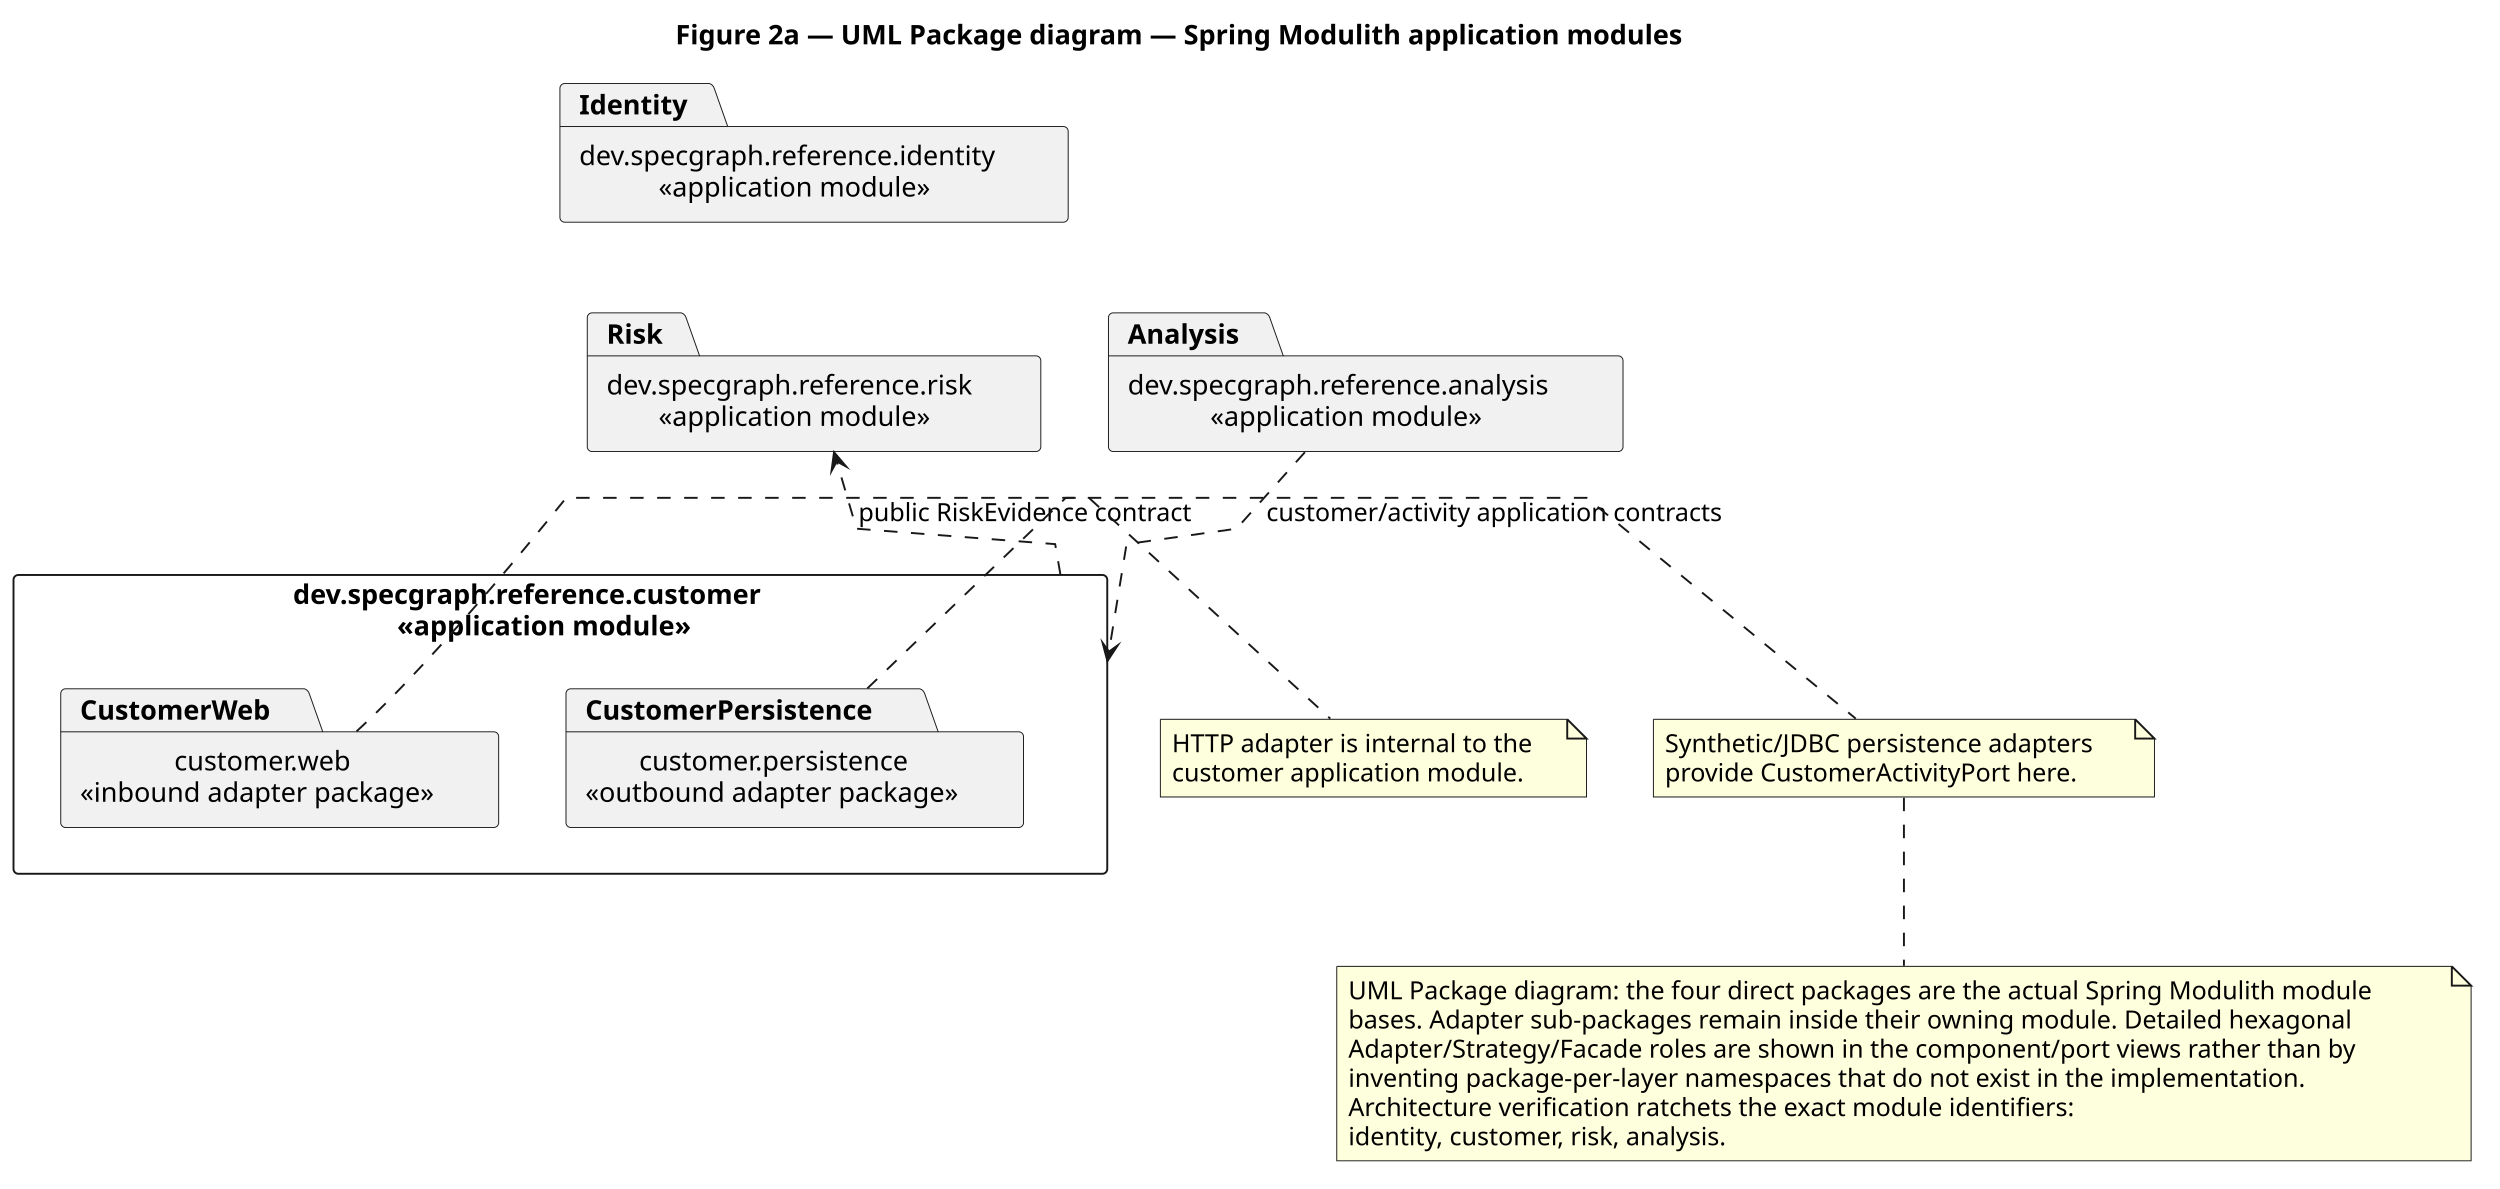
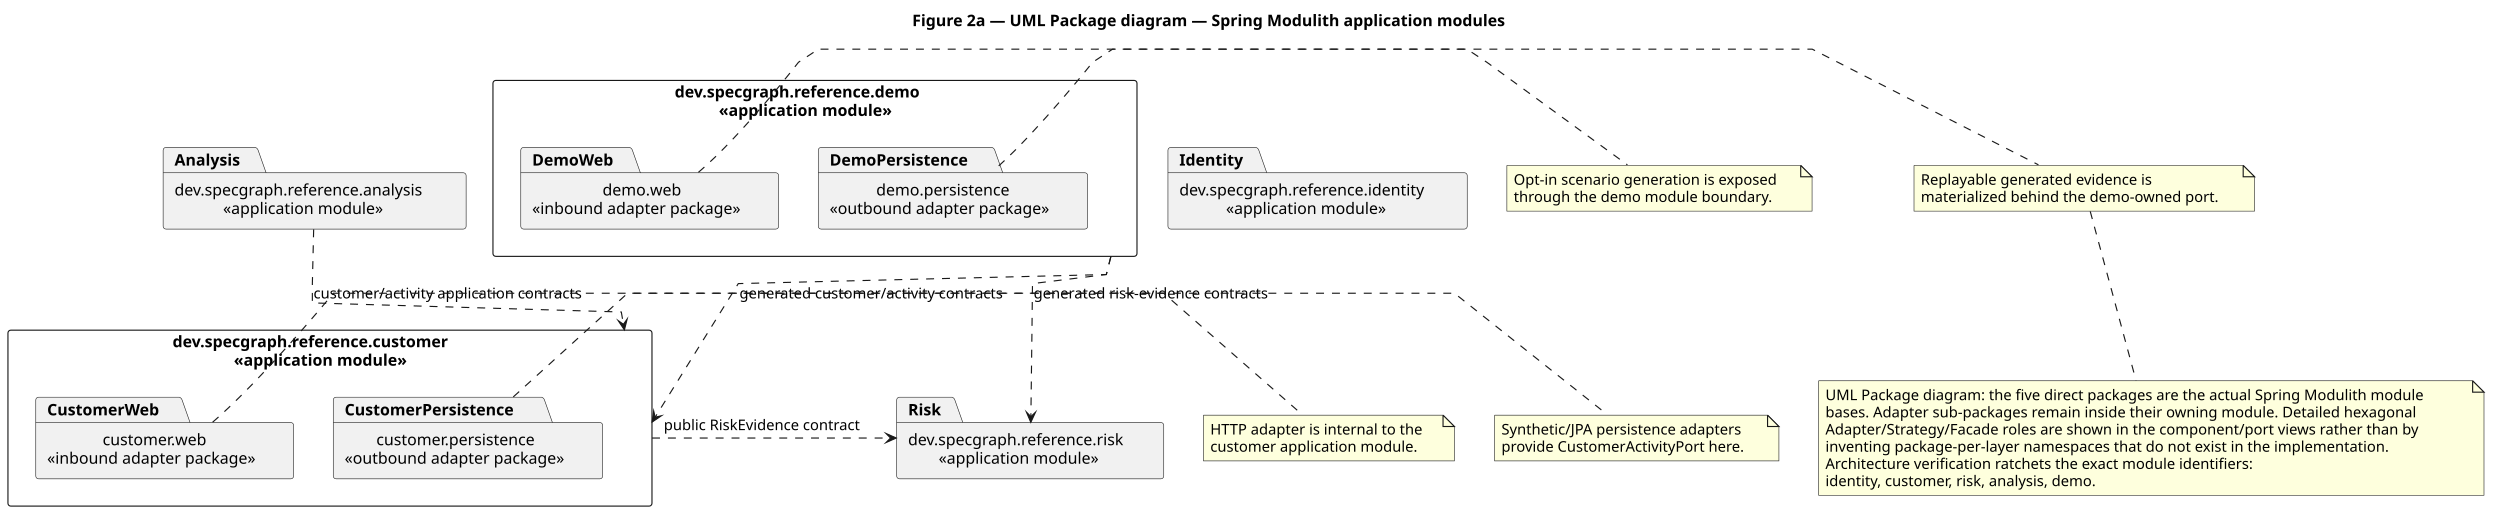
- <svg xmlns="http://www.w3.org/2000/svg" contentStyleType="text/css" data-diagram-type="DESCRIPTION" height="616px" preserveAspectRatio="none" style="width:1296px;height:616px;background:#FFFFFF;" version="1.1" viewBox="0 0 1296 616" width="1296px" zoomAndPan="magnify">
+ <svg xmlns="http://www.w3.org/2000/svg" contentStyleType="text/css" data-diagram-type="DESCRIPTION" height="459px" preserveAspectRatio="none" style="width:2201px;height:459px;background:#FFFFFF;" version="1.1" viewBox="0 0 2201 459" width="2201px" zoomAndPan="magnify">
  <defs />
  <g>
    <g class="title" data-source-line="1">
-       <text fill="#000000" font-family="sans-serif" font-size="14" font-weight="700" lengthAdjust="spacing" textLength="588.731" x="350.146" y="22.995">Figure 2a — UML Package diagram — Spring Modulith application modules</text>
+       <text fill="#000000" font-family="sans-serif" font-size="14" font-weight="700" lengthAdjust="spacing" textLength="588.731" x="803.088" y="22.995">Figure 2a — UML Package diagram — Spring Modulith application modules</text>
    </g>
    <g class="cluster" data-qualified-name="Customer" data-source-line="10" id="ent0003">
-       <rect fill="none" height="154.89" rx="2.5" ry="2.5" style="stroke:#181818;stroke-width:1;" width="567" x="7" y="298.077" />
-       <text fill="#000000" font-family="sans-serif" font-size="14" font-weight="700" lengthAdjust="spacing" textLength="277.149" x="151.925" y="313.072">dev.specgraph.reference.customer</text>
-       <text fill="#000000" font-family="sans-serif" font-size="14" font-weight="700" lengthAdjust="spacing" textLength="169.36" x="205.82" y="329.369">«application module»</text>
+       <rect fill="none" height="154.89" rx="2.5" ry="2.5" style="stroke:#181818;stroke-width:1;" width="567" x="7" y="290.687" />
+       <text fill="#000000" font-family="sans-serif" font-size="14" font-weight="700" lengthAdjust="spacing" textLength="277.149" x="151.925" y="305.682">dev.specgraph.reference.customer</text>
+       <text fill="#000000" font-family="sans-serif" font-size="14" font-weight="700" lengthAdjust="spacing" textLength="169.36" x="205.82" y="321.979">«application module»</text>
+     </g>
+     <g class="cluster" data-qualified-name="Demo" data-source-line="15" id="ent0007">
+       <rect fill="none" height="154.89" rx="2.5" ry="2.5" style="stroke:#181818;stroke-width:1;" width="567" x="434" y="70.797" />
+       <text fill="#000000" font-family="sans-serif" font-size="14" font-weight="700" lengthAdjust="spacing" textLength="246.976" x="594.012" y="85.792">dev.specgraph.reference.demo</text>
+       <text fill="#000000" font-family="sans-serif" font-size="14" font-weight="700" lengthAdjust="spacing" textLength="169.36" x="632.82" y="102.089">«application module»</text>
    </g>
    <g class="entity" data-qualified-name="Customer.CustomerWeb" data-source-line="11" id="ent0004">
-       <path d="M33.99,357.077 L157.821,357.077 A3.75,3.75 0 0 1 160.321,359.577 L167.321,379.374 L256.009,379.374 A2.5,2.5 0 0 1 258.509,381.874 L258.509,426.467 A2.5,2.5 0 0 1 256.009,428.967 L33.99,428.967 A2.5,2.5 0 0 1 31.49,426.467 L31.49,359.577 A2.5,2.5 0 0 1 33.99,357.077" fill="#F1F1F1" style="stroke:#181818;stroke-width:0.5;" />
-       <line style="stroke:#181818;stroke-width:0.5;" x1="31.49" x2="167.321" y1="379.374" y2="379.374" />
-       <text fill="#000000" font-family="sans-serif" font-size="14" font-weight="700" lengthAdjust="spacing" textLength="110.831" x="41.49" y="373.072">CustomerWeb</text>
-       <text fill="#000000" font-family="sans-serif" font-size="14" lengthAdjust="spacing" textLength="99.326" x="90.336" y="399.369">customer.web</text>
-       <text fill="#000000" font-family="sans-serif" font-size="14" lengthAdjust="spacing" textLength="197.019" x="41.49" y="415.666">«inbound adapter package»</text>
+       <path d="M33.99,349.687 L157.821,349.687 A3.75,3.75 0 0 1 160.321,352.187 L167.321,371.984 L256.009,371.984 A2.5,2.5 0 0 1 258.509,374.484 L258.509,419.077 A2.5,2.5 0 0 1 256.009,421.577 L33.99,421.577 A2.5,2.5 0 0 1 31.49,419.077 L31.49,352.187 A2.5,2.5 0 0 1 33.99,349.687" fill="#F1F1F1" style="stroke:#181818;stroke-width:0.5;" />
+       <line style="stroke:#181818;stroke-width:0.5;" x1="31.49" x2="167.321" y1="371.984" y2="371.984" />
+       <text fill="#000000" font-family="sans-serif" font-size="14" font-weight="700" lengthAdjust="spacing" textLength="110.831" x="41.49" y="365.682">CustomerWeb</text>
+       <text fill="#000000" font-family="sans-serif" font-size="14" lengthAdjust="spacing" textLength="99.326" x="90.336" y="391.979">customer.web</text>
+       <text fill="#000000" font-family="sans-serif" font-size="14" lengthAdjust="spacing" textLength="197.019" x="41.49" y="408.276">«inbound adapter package»</text>
    </g>
    <g class="entity" data-qualified-name="Customer.CustomerPersistence" data-source-line="12" id="ent0005">
-       <path d="M295.91,357.077 L476.855,357.077 A3.75,3.75 0 0 1 479.355,359.577 L486.355,379.374 L528.094,379.374 A2.5,2.5 0 0 1 530.594,381.874 L530.594,426.467 A2.5,2.5 0 0 1 528.094,428.967 L295.91,428.967 A2.5,2.5 0 0 1 293.41,426.467 L293.41,359.577 A2.5,2.5 0 0 1 295.91,357.077" fill="#F1F1F1" style="stroke:#181818;stroke-width:0.5;" />
-       <line style="stroke:#181818;stroke-width:0.5;" x1="293.41" x2="486.355" y1="379.374" y2="379.374" />
-       <text fill="#000000" font-family="sans-serif" font-size="14" font-weight="700" lengthAdjust="spacing" textLength="167.945" x="303.41" y="373.072">CustomerPersistence</text>
-       <text fill="#000000" font-family="sans-serif" font-size="14" lengthAdjust="spacing" textLength="151.395" x="331.304" y="399.369">customer.persistence</text>
-       <text fill="#000000" font-family="sans-serif" font-size="14" lengthAdjust="spacing" textLength="207.184" x="303.41" y="415.666">«outbound adapter package»</text>
+       <path d="M295.91,349.687 L476.855,349.687 A3.75,3.75 0 0 1 479.355,352.187 L486.355,371.984 L528.094,371.984 A2.5,2.5 0 0 1 530.594,374.484 L530.594,419.077 A2.5,2.5 0 0 1 528.094,421.577 L295.91,421.577 A2.5,2.5 0 0 1 293.41,419.077 L293.41,352.187 A2.5,2.5 0 0 1 295.91,349.687" fill="#F1F1F1" style="stroke:#181818;stroke-width:0.5;" />
+       <line style="stroke:#181818;stroke-width:0.5;" x1="293.41" x2="486.355" y1="371.984" y2="371.984" />
+       <text fill="#000000" font-family="sans-serif" font-size="14" font-weight="700" lengthAdjust="spacing" textLength="167.945" x="303.41" y="365.682">CustomerPersistence</text>
+       <text fill="#000000" font-family="sans-serif" font-size="14" lengthAdjust="spacing" textLength="151.395" x="331.304" y="391.979">customer.persistence</text>
+       <text fill="#000000" font-family="sans-serif" font-size="14" lengthAdjust="spacing" textLength="207.184" x="303.41" y="408.276">«outbound adapter package»</text>
+     </g>
+     <g class="entity" data-qualified-name="Demo.DemoWeb" data-source-line="16" id="ent0008">
+       <path d="M460.99,129.797 L554.271,129.797 A3.75,3.75 0 0 1 556.771,132.297 L563.771,152.094 L683.009,152.094 A2.5,2.5 0 0 1 685.509,154.594 L685.509,199.188 A2.5,2.5 0 0 1 683.009,201.688 L460.99,201.688 A2.5,2.5 0 0 1 458.49,199.188 L458.49,132.297 A2.5,2.5 0 0 1 460.99,129.797" fill="#F1F1F1" style="stroke:#181818;stroke-width:0.5;" />
+       <line style="stroke:#181818;stroke-width:0.5;" x1="458.49" x2="563.771" y1="152.094" y2="152.094" />
+       <text fill="#000000" font-family="sans-serif" font-size="14" font-weight="700" lengthAdjust="spacing" textLength="80.281" x="468.49" y="145.792">DemoWeb</text>
+       <text fill="#000000" font-family="sans-serif" font-size="14" lengthAdjust="spacing" textLength="73.103" x="530.447" y="172.089">demo.web</text>
+       <text fill="#000000" font-family="sans-serif" font-size="14" lengthAdjust="spacing" textLength="197.019" x="468.49" y="188.386">«inbound adapter package»</text>
+     </g>
+     <g class="entity" data-qualified-name="Demo.DemoPersistence" data-source-line="17" id="ent0009">
+       <path d="M722.91,129.797 L873.306,129.797 A3.75,3.75 0 0 1 875.806,132.297 L882.806,152.094 L955.094,152.094 A2.5,2.5 0 0 1 957.594,154.594 L957.594,199.188 A2.5,2.5 0 0 1 955.094,201.688 L722.91,201.688 A2.5,2.5 0 0 1 720.41,199.188 L720.41,132.297 A2.5,2.5 0 0 1 722.91,129.797" fill="#F1F1F1" style="stroke:#181818;stroke-width:0.5;" />
+       <line style="stroke:#181818;stroke-width:0.5;" x1="720.41" x2="882.806" y1="152.094" y2="152.094" />
+       <text fill="#000000" font-family="sans-serif" font-size="14" font-weight="700" lengthAdjust="spacing" textLength="137.395" x="730.41" y="145.792">DemoPersistence</text>
+       <text fill="#000000" font-family="sans-serif" font-size="14" lengthAdjust="spacing" textLength="125.173" x="771.415" y="172.089">demo.persistence</text>
+       <text fill="#000000" font-family="sans-serif" font-size="14" lengthAdjust="spacing" textLength="207.184" x="730.41" y="188.386">«outbound adapter package»</text>
    </g>
    <g class="entity" data-qualified-name="Identity" data-source-line="8" id="ent0001">
-       <path d="M292.76,43.297 L367.762,43.297 A3.75,3.75 0 0 1 370.262,45.797 L377.262,65.594 L551.248,65.594 A2.5,2.5 0 0 1 553.748,68.094 L553.748,112.688 A2.5,2.5 0 0 1 551.248,115.188 L292.76,115.188 A2.5,2.5 0 0 1 290.26,112.688 L290.26,45.797 A2.5,2.5 0 0 1 292.76,43.297" fill="#F1F1F1" style="stroke:#181818;stroke-width:0.5;" />
-       <line style="stroke:#181818;stroke-width:0.5;" x1="290.26" x2="377.262" y1="65.594" y2="65.594" />
-       <text fill="#000000" font-family="sans-serif" font-size="14" font-weight="700" lengthAdjust="spacing" textLength="62.002" x="300.26" y="59.292">Identity</text>
-       <text fill="#000000" font-family="sans-serif" font-size="14" lengthAdjust="spacing" textLength="233.488" x="300.26" y="85.589">dev.specgraph.reference.identity</text>
-       <text fill="#000000" font-family="sans-serif" font-size="14" lengthAdjust="spacing" textLength="151.273" x="341.368" y="101.886">«application module»</text>
+       <path d="M1030.76,129.797 L1105.762,129.797 A3.75,3.75 0 0 1 1108.262,132.297 L1115.262,152.094 L1289.248,152.094 A2.5,2.5 0 0 1 1291.748,154.594 L1291.748,199.188 A2.5,2.5 0 0 1 1289.248,201.688 L1030.76,201.688 A2.5,2.5 0 0 1 1028.26,199.188 L1028.26,132.297 A2.5,2.5 0 0 1 1030.76,129.797" fill="#F1F1F1" style="stroke:#181818;stroke-width:0.5;" />
+       <line style="stroke:#181818;stroke-width:0.5;" x1="1028.26" x2="1115.262" y1="152.094" y2="152.094" />
+       <text fill="#000000" font-family="sans-serif" font-size="14" font-weight="700" lengthAdjust="spacing" textLength="62.002" x="1038.26" y="145.792">Identity</text>
+       <text fill="#000000" font-family="sans-serif" font-size="14" lengthAdjust="spacing" textLength="233.488" x="1038.26" y="172.089">dev.specgraph.reference.identity</text>
+       <text fill="#000000" font-family="sans-serif" font-size="14" lengthAdjust="spacing" textLength="151.273" x="1079.368" y="188.386">«application module»</text>
    </g>
    <g class="entity" data-qualified-name="Risk" data-source-line="9" id="ent0002">
-       <path d="M306.94,162.187 L353.163,162.187 A3.75,3.75 0 0 1 355.663,164.687 L362.663,184.484 L537.059,184.484 A2.5,2.5 0 0 1 539.559,186.984 L539.559,231.577 A2.5,2.5 0 0 1 537.059,234.077 L306.94,234.077 A2.5,2.5 0 0 1 304.44,231.577 L304.44,164.687 A2.5,2.5 0 0 1 306.94,162.187" fill="#F1F1F1" style="stroke:#181818;stroke-width:0.5;" />
-       <line style="stroke:#181818;stroke-width:0.5;" x1="304.44" x2="362.663" y1="184.484" y2="184.484" />
-       <text fill="#000000" font-family="sans-serif" font-size="14" font-weight="700" lengthAdjust="spacing" textLength="33.223" x="314.44" y="178.182">Risk</text>
-       <text fill="#000000" font-family="sans-serif" font-size="14" lengthAdjust="spacing" textLength="205.119" x="314.44" y="204.479">dev.specgraph.reference.risk</text>
-       <text fill="#000000" font-family="sans-serif" font-size="14" lengthAdjust="spacing" textLength="151.273" x="341.363" y="220.776">«application module»</text>
+       <path d="M791.94,349.687 L838.163,349.687 A3.75,3.75 0 0 1 840.663,352.187 L847.663,371.984 L1022.059,371.984 A2.5,2.5 0 0 1 1024.559,374.484 L1024.559,419.077 A2.5,2.5 0 0 1 1022.059,421.577 L791.94,421.577 A2.5,2.5 0 0 1 789.44,419.077 L789.44,352.187 A2.5,2.5 0 0 1 791.94,349.687" fill="#F1F1F1" style="stroke:#181818;stroke-width:0.5;" />
+       <line style="stroke:#181818;stroke-width:0.5;" x1="789.44" x2="847.663" y1="371.984" y2="371.984" />
+       <text fill="#000000" font-family="sans-serif" font-size="14" font-weight="700" lengthAdjust="spacing" textLength="33.223" x="799.44" y="365.682">Risk</text>
+       <text fill="#000000" font-family="sans-serif" font-size="14" lengthAdjust="spacing" textLength="205.119" x="799.44" y="391.979">dev.specgraph.reference.risk</text>
+       <text fill="#000000" font-family="sans-serif" font-size="14" lengthAdjust="spacing" textLength="151.273" x="826.363" y="408.276">«application module»</text>
    </g>
    <g class="entity" data-qualified-name="Analysis" data-source-line="14" id="ent0006">
-       <path d="M577.12,162.187 L655.759,162.187 A3.75,3.75 0 0 1 658.259,164.687 L665.259,184.484 L838.876,184.484 A2.5,2.5 0 0 1 841.376,186.984 L841.376,231.577 A2.5,2.5 0 0 1 838.876,234.077 L577.12,234.077 A2.5,2.5 0 0 1 574.62,231.577 L574.62,164.687 A2.5,2.5 0 0 1 577.12,162.187" fill="#F1F1F1" style="stroke:#181818;stroke-width:0.5;" />
-       <line style="stroke:#181818;stroke-width:0.5;" x1="574.62" x2="665.259" y1="184.484" y2="184.484" />
-       <text fill="#000000" font-family="sans-serif" font-size="14" font-weight="700" lengthAdjust="spacing" textLength="65.639" x="584.62" y="178.182">Analysis</text>
-       <text fill="#000000" font-family="sans-serif" font-size="14" lengthAdjust="spacing" textLength="236.756" x="584.62" y="204.479">dev.specgraph.reference.analysis</text>
-       <text fill="#000000" font-family="sans-serif" font-size="14" lengthAdjust="spacing" textLength="151.273" x="627.362" y="220.776">«application module»</text>
+       <path d="M146.12,129.797 L224.759,129.797 A3.75,3.75 0 0 1 227.259,132.297 L234.259,152.094 L407.876,152.094 A2.5,2.5 0 0 1 410.376,154.594 L410.376,199.188 A2.5,2.5 0 0 1 407.876,201.688 L146.12,201.688 A2.5,2.5 0 0 1 143.62,199.188 L143.62,132.297 A2.5,2.5 0 0 1 146.12,129.797" fill="#F1F1F1" style="stroke:#181818;stroke-width:0.5;" />
+       <line style="stroke:#181818;stroke-width:0.5;" x1="143.62" x2="234.259" y1="152.094" y2="152.094" />
+       <text fill="#000000" font-family="sans-serif" font-size="14" font-weight="700" lengthAdjust="spacing" textLength="65.639" x="153.62" y="145.792">Analysis</text>
+       <text fill="#000000" font-family="sans-serif" font-size="14" lengthAdjust="spacing" textLength="236.756" x="153.62" y="172.089">dev.specgraph.reference.analysis</text>
+       <text fill="#000000" font-family="sans-serif" font-size="14" lengthAdjust="spacing" textLength="151.273" x="196.362" y="188.386">«application module»</text>
    </g>
-     <g class="entity" data-qualified-name="GMN12" data-source-line="24" id="ent0013">
-       <path d="M601.54,372.887 L601.54,413.152 L822.453,413.152 L822.453,382.887 L812.453,372.887 L601.54,372.887" fill="#FEFFDD" style="stroke:#181818;stroke-width:0.5;" />
-       <path d="M812.453,372.887 L812.453,382.887 L822.453,382.887 L812.453,372.887" fill="#FEFFDD" style="stroke:#181818;stroke-width:1;" />
-       <text fill="#000000" font-family="sans-serif" font-size="13" lengthAdjust="spacing" textLength="199.913" x="607.54" y="389.954">HTTP adapter is internal to the</text>
-       <text fill="#000000" font-family="sans-serif" font-size="13" lengthAdjust="spacing" textLength="194.042" x="607.54" y="405.087">customer application module.</text>
+     <g class="entity" data-qualified-name="GMN18" data-source-line="31" id="ent0019">
+       <path d="M1059.54,365.497 L1059.54,405.762 L1280.453,405.762 L1280.453,375.497 L1270.453,365.497 L1059.54,365.497" fill="#FEFFDD" style="stroke:#181818;stroke-width:0.5;" />
+       <path d="M1270.453,365.497 L1270.453,375.497 L1280.453,375.497 L1270.453,365.497" fill="#FEFFDD" style="stroke:#181818;stroke-width:1;" />
+       <text fill="#000000" font-family="sans-serif" font-size="13" lengthAdjust="spacing" textLength="199.913" x="1065.54" y="382.564">HTTP adapter is internal to the</text>
+       <text fill="#000000" font-family="sans-serif" font-size="13" lengthAdjust="spacing" textLength="194.042" x="1065.54" y="397.697">customer application module.</text>
    </g>
-     <g class="entity" data-qualified-name="GMN15" data-source-line="29" id="ent0016">
-       <path d="M857.13,372.887 L857.13,413.152 L1116.872,413.152 L1116.872,382.887 L1106.872,372.887 L857.13,372.887" fill="#FEFFDD" style="stroke:#181818;stroke-width:0.5;" />
-       <path d="M1106.872,372.887 L1106.872,382.887 L1116.872,382.887 L1106.872,372.887" fill="#FEFFDD" style="stroke:#181818;stroke-width:1;" />
-       <text fill="#000000" font-family="sans-serif" font-size="13" lengthAdjust="spacing" textLength="238.742" x="863.13" y="389.954">Synthetic/JDBC persistence adapters</text>
-       <text fill="#000000" font-family="sans-serif" font-size="13" lengthAdjust="spacing" textLength="229.309" x="863.13" y="405.087">provide CustomerActivityPort here.</text>
+     <g class="entity" data-qualified-name="GMN21" data-source-line="36" id="ent0022">
+       <path d="M1315.85,365.497 L1315.85,405.762 L1566.159,405.762 L1566.159,375.497 L1556.159,365.497 L1315.85,365.497" fill="#FEFFDD" style="stroke:#181818;stroke-width:0.5;" />
+       <path d="M1556.159,365.497 L1556.159,375.497 L1566.159,375.497 L1556.159,365.497" fill="#FEFFDD" style="stroke:#181818;stroke-width:1;" />
+       <text fill="#000000" font-family="sans-serif" font-size="13" lengthAdjust="spacing" textLength="227.468" x="1321.85" y="382.564">Synthetic/JPA persistence adapters</text>
+       <text fill="#000000" font-family="sans-serif" font-size="13" lengthAdjust="spacing" textLength="229.309" x="1321.85" y="397.697">provide CustomerActivityPort here.</text>
    </g>
-     <g class="entity" data-qualified-name="GMN18" data-source-line="34" id="ent0019">
-       <path d="M692.98,500.967 L692.98,601.764 L1281.023,601.764 L1281.023,510.967 L1271.023,500.967 L692.98,500.967" fill="#FEFFDD" style="stroke:#181818;stroke-width:0.5;" />
-       <path d="M1271.023,500.967 L1271.023,510.967 L1281.023,510.967 L1271.023,500.967" fill="#FEFFDD" style="stroke:#181818;stroke-width:1;" />
-       <text fill="#000000" font-family="sans-serif" font-size="13" lengthAdjust="spacing" textLength="567.043" x="698.98" y="518.034">UML Package diagram: the four direct packages are the actual Spring Modulith module</text>
-       <text fill="#000000" font-family="sans-serif" font-size="13" lengthAdjust="spacing" textLength="557.572" x="698.98" y="533.167">bases. Adapter sub-packages remain inside their owning module. Detailed hexagonal</text>
-       <text fill="#000000" font-family="sans-serif" font-size="13" lengthAdjust="spacing" textLength="559.165" x="698.98" y="548.299">Adapter/Strategy/Facade roles are shown in the component/port views rather than by</text>
-       <text fill="#000000" font-family="sans-serif" font-size="13" lengthAdjust="spacing" textLength="534.041" x="698.98" y="563.432">inventing package-per-layer namespaces that do not exist in the implementation.</text>
-       <text fill="#000000" font-family="sans-serif" font-size="13" lengthAdjust="spacing" textLength="406.916" x="698.98" y="578.565">Architecture verification ratchets the exact module identifiers:</text>
-       <text fill="#000000" font-family="sans-serif" font-size="13" lengthAdjust="spacing" textLength="215.636" x="698.98" y="593.698">identity, customer, risk, analysis.</text>
+     <g class="entity" data-qualified-name="GMN24" data-source-line="41" id="ent0025">
+       <path d="M1326.65,145.607 L1326.65,185.873 L1595.342,185.873 L1595.342,155.607 L1585.342,145.607 L1326.65,145.607" fill="#FEFFDD" style="stroke:#181818;stroke-width:0.5;" />
+       <path d="M1585.342,145.607 L1585.342,155.607 L1595.342,155.607 L1585.342,145.607" fill="#FEFFDD" style="stroke:#181818;stroke-width:1;" />
+       <text fill="#000000" font-family="sans-serif" font-size="13" lengthAdjust="spacing" textLength="247.692" x="1332.65" y="162.674">Opt-in scenario generation is exposed</text>
+       <text fill="#000000" font-family="sans-serif" font-size="13" lengthAdjust="spacing" textLength="240.887" x="1332.65" y="177.807">through the demo module boundary.</text>
    </g>
-     <g class="link" data-entity-1="ent0003" data-entity-2="ent0002" data-link-type="dependency" data-source-line="20" id="lnk10">
-       <path d="M549.725,297.844 C549.672,297.538 549.619,297.234 549.567,296.934 C549.464,296.333 549.362,295.747 549.264,295.176 C549.066,294.033 548.879,292.949 548.703,291.931 C548.351,289.895 548.044,288.121 547.792,286.661 C547.288,283.742 547,282.077 547,282.077 C547,282.077 444,274.077 444,274.077 C444,274.077 439.467,258.645 433.767,239.215" fill="none" id="Customer-to-Risk" style="stroke:#181818;stroke-width:1;stroke-dasharray:7,7;" />
-       <polygon fill="#181818" points="432.36,234.417,431.055,244.179,433.767,239.215,438.732,241.927,432.36,234.417" style="stroke:#181818;stroke-width:1;stroke-linejoin:miter;stroke-miterlimit:10;" />
-       <text fill="#000000" font-family="sans-serif" font-size="13" lengthAdjust="spacing" textLength="187.472" x="445" y="270.144">public RiskEvidence contract</text>
+     <g class="entity" data-qualified-name="GMN27" data-source-line="46" id="ent0028">
+       <path d="M1685.09,145.607 L1685.09,185.873 L1984.905,185.873 L1984.905,155.607 L1974.905,145.607 L1685.09,145.607" fill="#FEFFDD" style="stroke:#181818;stroke-width:0.5;" />
+       <path d="M1974.905,145.607 L1974.905,155.607 L1984.905,155.607 L1974.905,145.607" fill="#FEFFDD" style="stroke:#181818;stroke-width:1;" />
+       <text fill="#000000" font-family="sans-serif" font-size="13" lengthAdjust="spacing" textLength="221.248" x="1691.09" y="162.674">Replayable generated evidence is</text>
+       <text fill="#000000" font-family="sans-serif" font-size="13" lengthAdjust="spacing" textLength="278.815" x="1691.09" y="177.807">materialized behind the demo-owned port.</text>
    </g>
-     <g class="link" data-entity-1="ent0006" data-entity-2="ent0003" data-link-type="dependency" data-source-line="21" id="lnk11">
-       <path d="M676.46,234.417 C659.08,253.847 641,274.077 641,274.077 C641,274.077 584,282.077 584,282.077 C584,282.077 579.64,308.712 575.211,335.763 C574.934,337.454 574.657,339.146 574.381,340.834 C574.312,341.256 574.243,341.677 574.174,342.098 C574.14,342.309 574.913,337.585 574.879,337.796" fill="none" id="Analysis-to-Customer" style="stroke:#181818;stroke-width:1;stroke-dasharray:7,7;" />
-       <polygon fill="#181818" points="574.071,342.73,579.472,334.494,574.879,337.796,571.577,333.202,574.071,342.73" style="stroke:#181818;stroke-width:1;stroke-linejoin:miter;stroke-miterlimit:10;" />
-       <text fill="#000000" font-family="sans-serif" font-size="13" lengthAdjust="spacing" textLength="254.255" x="656.47" y="270.144">customer/activity application contracts</text>
+     <g class="entity" data-qualified-name="GMN30" data-source-line="51" id="ent0031">
+       <path d="M1601.1,335.237 L1601.1,436.034 L2186.908,436.034 L2186.908,345.237 L2176.908,335.237 L1601.1,335.237" fill="#FEFFDD" style="stroke:#181818;stroke-width:0.5;" />
+       <path d="M2176.908,335.237 L2176.908,345.237 L2186.908,345.237 L2176.908,335.237" fill="#FEFFDD" style="stroke:#181818;stroke-width:1;" />
+       <text fill="#000000" font-family="sans-serif" font-size="13" lengthAdjust="spacing" textLength="564.808" x="1607.1" y="352.304">UML Package diagram: the five direct packages are the actual Spring Modulith module</text>
+       <text fill="#000000" font-family="sans-serif" font-size="13" lengthAdjust="spacing" textLength="557.572" x="1607.1" y="367.437">bases. Adapter sub-packages remain inside their owning module. Detailed hexagonal</text>
+       <text fill="#000000" font-family="sans-serif" font-size="13" lengthAdjust="spacing" textLength="559.165" x="1607.1" y="382.569">Adapter/Strategy/Facade roles are shown in the component/port views rather than by</text>
+       <text fill="#000000" font-family="sans-serif" font-size="13" lengthAdjust="spacing" textLength="534.041" x="1607.1" y="397.702">inventing package-per-layer namespaces that do not exist in the implementation.</text>
+       <text fill="#000000" font-family="sans-serif" font-size="13" lengthAdjust="spacing" textLength="406.916" x="1607.1" y="412.835">Architecture verification ratchets the exact module identifiers:</text>
+       <text fill="#000000" font-family="sans-serif" font-size="13" lengthAdjust="spacing" textLength="260.768" x="1607.1" y="427.968">identity, customer, risk, analysis, demo.</text>
    </g>
-     <g class="link" data-entity-1="ent0004" data-entity-2="ent0013" data-link-type="association" data-source-line="24" id="lnk14">
-       <path d="M184.8,379.154 C228.78,339.184 293.5,258.077 293.5,258.077 C293.5,258.077 564.5,258.077 564.5,258.077 C564.5,258.077 648.34,334.777 689.6,372.527" fill="none" id="CustomerWeb-GMN12" style="stroke:#181818;stroke-width:1;stroke-dasharray:7,7;" />
+     <g class="link" data-entity-1="ent0003" data-entity-2="ent0002" data-link-type="dependency" data-source-line="25" id="lnk14">
+       <path d="M574.04,385.627 C574.298,385.627 574.561,385.627 574.829,385.627 C579.128,385.627 584.879,385.627 591.821,385.627 C605.704,385.627 624.352,385.627 645.676,385.627 C688.325,385.627 736.68,385.627 784.04,385.627" fill="none" id="Customer-to-Risk" style="stroke:#181818;stroke-width:1;stroke-dasharray:7,7;" />
+       <polygon fill="#181818" points="789.04,385.627,780.04,381.627,784.04,385.627,780.04,389.627,789.04,385.627" style="stroke:#181818;stroke-width:1;stroke-linejoin:miter;stroke-miterlimit:10;" />
+       <text fill="#000000" font-family="sans-serif" font-size="13" lengthAdjust="spacing" textLength="187.472" x="584.4" y="378.694">public RiskEvidence contract</text>
    </g>
-     <g class="link" data-entity-1="ent0005" data-entity-2="ent0016" data-link-type="association" data-source-line="29" id="lnk17">
-       <path d="M449.65,356.857 C491.27,316.887 552.5,258.077 552.5,258.077 C552.5,258.077 822.5,258.077 822.5,258.077 C822.5,258.077 916,334.777 962.02,372.527" fill="none" id="CustomerPersistence-GMN15" style="stroke:#181818;stroke-width:1;stroke-dasharray:7,7;" />
+     <g class="link" data-entity-1="ent0006" data-entity-2="ent0003" data-link-type="dependency" data-source-line="26" id="lnk15">
+       <path d="M276.15,201.917 C275.61,224.527 275,249.687 275,249.687 C275,249.687 275,266.687 275,266.687 C275,266.687 547,274.687 547,274.687 C547,274.687 547.288,276.352 547.792,279.271 C548.044,280.731 548.351,282.505 548.703,284.541 C548.879,285.559 549.066,286.643 549.264,287.786 C549.362,288.357 549.464,288.943 549.567,289.543 C549.619,289.844 548.82,285.22 548.873,285.527" fill="none" id="Analysis-to-Customer" style="stroke:#181818;stroke-width:1;stroke-dasharray:7,7;" />
+       <polygon fill="#181818" points="549.725,290.454,552.134,280.905,548.873,285.527,544.251,282.267,549.725,290.454" style="stroke:#181818;stroke-width:1;stroke-linejoin:miter;stroke-miterlimit:10;" />
+       <text fill="#000000" font-family="sans-serif" font-size="13" lengthAdjust="spacing" textLength="254.255" x="276" y="262.754">customer/activity application contracts</text>
    </g>
-     <g class="link" data-entity-1="ent0016" data-entity-2="ent0019" data-link-type="association" data-source-line="34" id="lnk20">
-       <path d="M987,413.507 C987,435.197 987,471.097 987,500.687" fill="none" id="GMN15-GMN18" style="stroke:#181818;stroke-width:1;stroke-dasharray:7,7;" />
+     <g class="link" data-entity-1="ent0007" data-entity-2="ent0003" data-link-type="dependency" data-source-line="27" id="lnk16">
+       <path d="M978.01,225.868 C977.98,225.988 977.95,226.107 977.919,226.227 C977.799,226.703 977.68,227.173 977.562,227.635 C977.328,228.558 977.102,229.449 976.886,230.304 C975.151,237.148 974,241.687 974,241.687 C974,241.687 650,249.687 650,249.687 C650,249.687 629.65,282.377 608.982,315.578 C598.649,332.179 588.236,348.907 580.247,361.741 C578.25,364.95 576.404,367.915 574.75,370.573 C574.543,370.906 576.981,366.988 576.78,367.311" fill="none" id="Demo-to-Customer" style="stroke:#181818;stroke-width:1;stroke-dasharray:7,7;" />
+       <polygon fill="#181818" points="574.138,371.556,582.29,366.029,576.78,367.311,575.498,361.801,574.138,371.556" style="stroke:#181818;stroke-width:1;stroke-linejoin:miter;stroke-miterlimit:10;" />
+       <text fill="#000000" font-family="sans-serif" font-size="13" lengthAdjust="spacing" textLength="249.691" x="651" y="262.754">generated customer/activity contracts</text>
+     </g>
+     <g class="link" data-entity-1="ent0007" data-entity-2="ent0002" data-link-type="dependency" data-source-line="28" id="lnk17">
+       <path d="M978.01,225.868 C977.98,225.988 977.95,226.107 977.919,226.227 C977.799,226.703 977.68,227.173 977.562,227.635 C977.328,228.558 977.102,229.449 976.886,230.304 C975.151,237.148 974,241.687 974,241.687 C974,241.687 909,249.687 909,249.687 C909,249.687 908.184,326.844 907.594,366.824" fill="none" id="Demo-to-Risk" style="stroke:#181818;stroke-width:1;stroke-dasharray:7,7;" />
+       <polygon fill="#181818" points="907.52,371.824,911.652,362.884,907.594,366.824,903.653,362.766,907.52,371.824" style="stroke:#181818;stroke-width:1;stroke-linejoin:miter;stroke-miterlimit:10;" />
+       <text fill="#000000" font-family="sans-serif" font-size="13" lengthAdjust="spacing" textLength="223.063" x="910" y="262.754">generated risk-evidence contracts</text>
+     </g>
+     <g class="link" data-entity-1="ent0004" data-entity-2="ent0019" data-link-type="association" data-source-line="31" id="lnk20">
+       <path d="M187.16,371.744 C231.06,334.074 293.5,258.187 293.5,258.187 C293.5,258.187 1024.5,258.187 1024.5,258.187 C1024.5,258.187 1105.49,329.127 1146.62,365.157" fill="none" id="CustomerWeb-GMN18" style="stroke:#181818;stroke-width:1;stroke-dasharray:7,7;" />
+     </g>
+     <g class="link" data-entity-1="ent0005" data-entity-2="ent0022" data-link-type="association" data-source-line="36" id="lnk23">
+       <path d="M451.89,349.447 C493.42,311.777 552.5,258.187 552.5,258.187 C552.5,258.187 1280.5,258.187 1280.5,258.187 C1280.5,258.187 1369.84,329.127 1415.21,365.157" fill="none" id="CustomerPersistence-GMN21" style="stroke:#181818;stroke-width:1;stroke-dasharray:7,7;" />
+     </g>
+     <g class="link" data-entity-1="ent0008" data-entity-2="ent0025" data-link-type="association" data-source-line="41" id="lnk26">
+       <path d="M614.89,151.714 C653.1,119.354 703,54.797 703,54.797 C703,54.797 720.5,43.297 720.5,43.297 C720.5,43.297 1291.5,43.297 1291.5,43.297 C1291.5,43.297 1309,54.797 1309,54.797 C1309,54.797 1388.81,113.047 1432.77,145.137" fill="none" id="DemoWeb-GMN24" style="stroke:#181818;stroke-width:1;stroke-dasharray:7,7;" />
+     </g>
+     <g class="link" data-entity-1="ent0009" data-entity-2="ent0028" data-link-type="association" data-source-line="46" id="lnk29">
+       <path d="M879.27,146.083 C915.15,113.723 962,54.797 962,54.797 C962,54.797 979.5,43.297 979.5,43.297 C979.5,43.297 1595.5,43.297 1595.5,43.297 C1595.5,43.297 1726.39,110.217 1794.64,145.107" fill="none" id="DemoPersistence-GMN27" style="stroke:#181818;stroke-width:1;stroke-dasharray:7,7;" />
+     </g>
+     <g class="link" data-entity-1="ent0028" data-entity-2="ent0031" data-link-type="association" data-source-line="51" id="lnk32">
+       <path d="M1840.24,186.077 C1849.2,219.197 1867.77,287.767 1880.56,334.977" fill="none" id="GMN27-GMN30" style="stroke:#181818;stroke-width:1;stroke-dasharray:7,7;" />
    </g>
  </g>
</svg>
